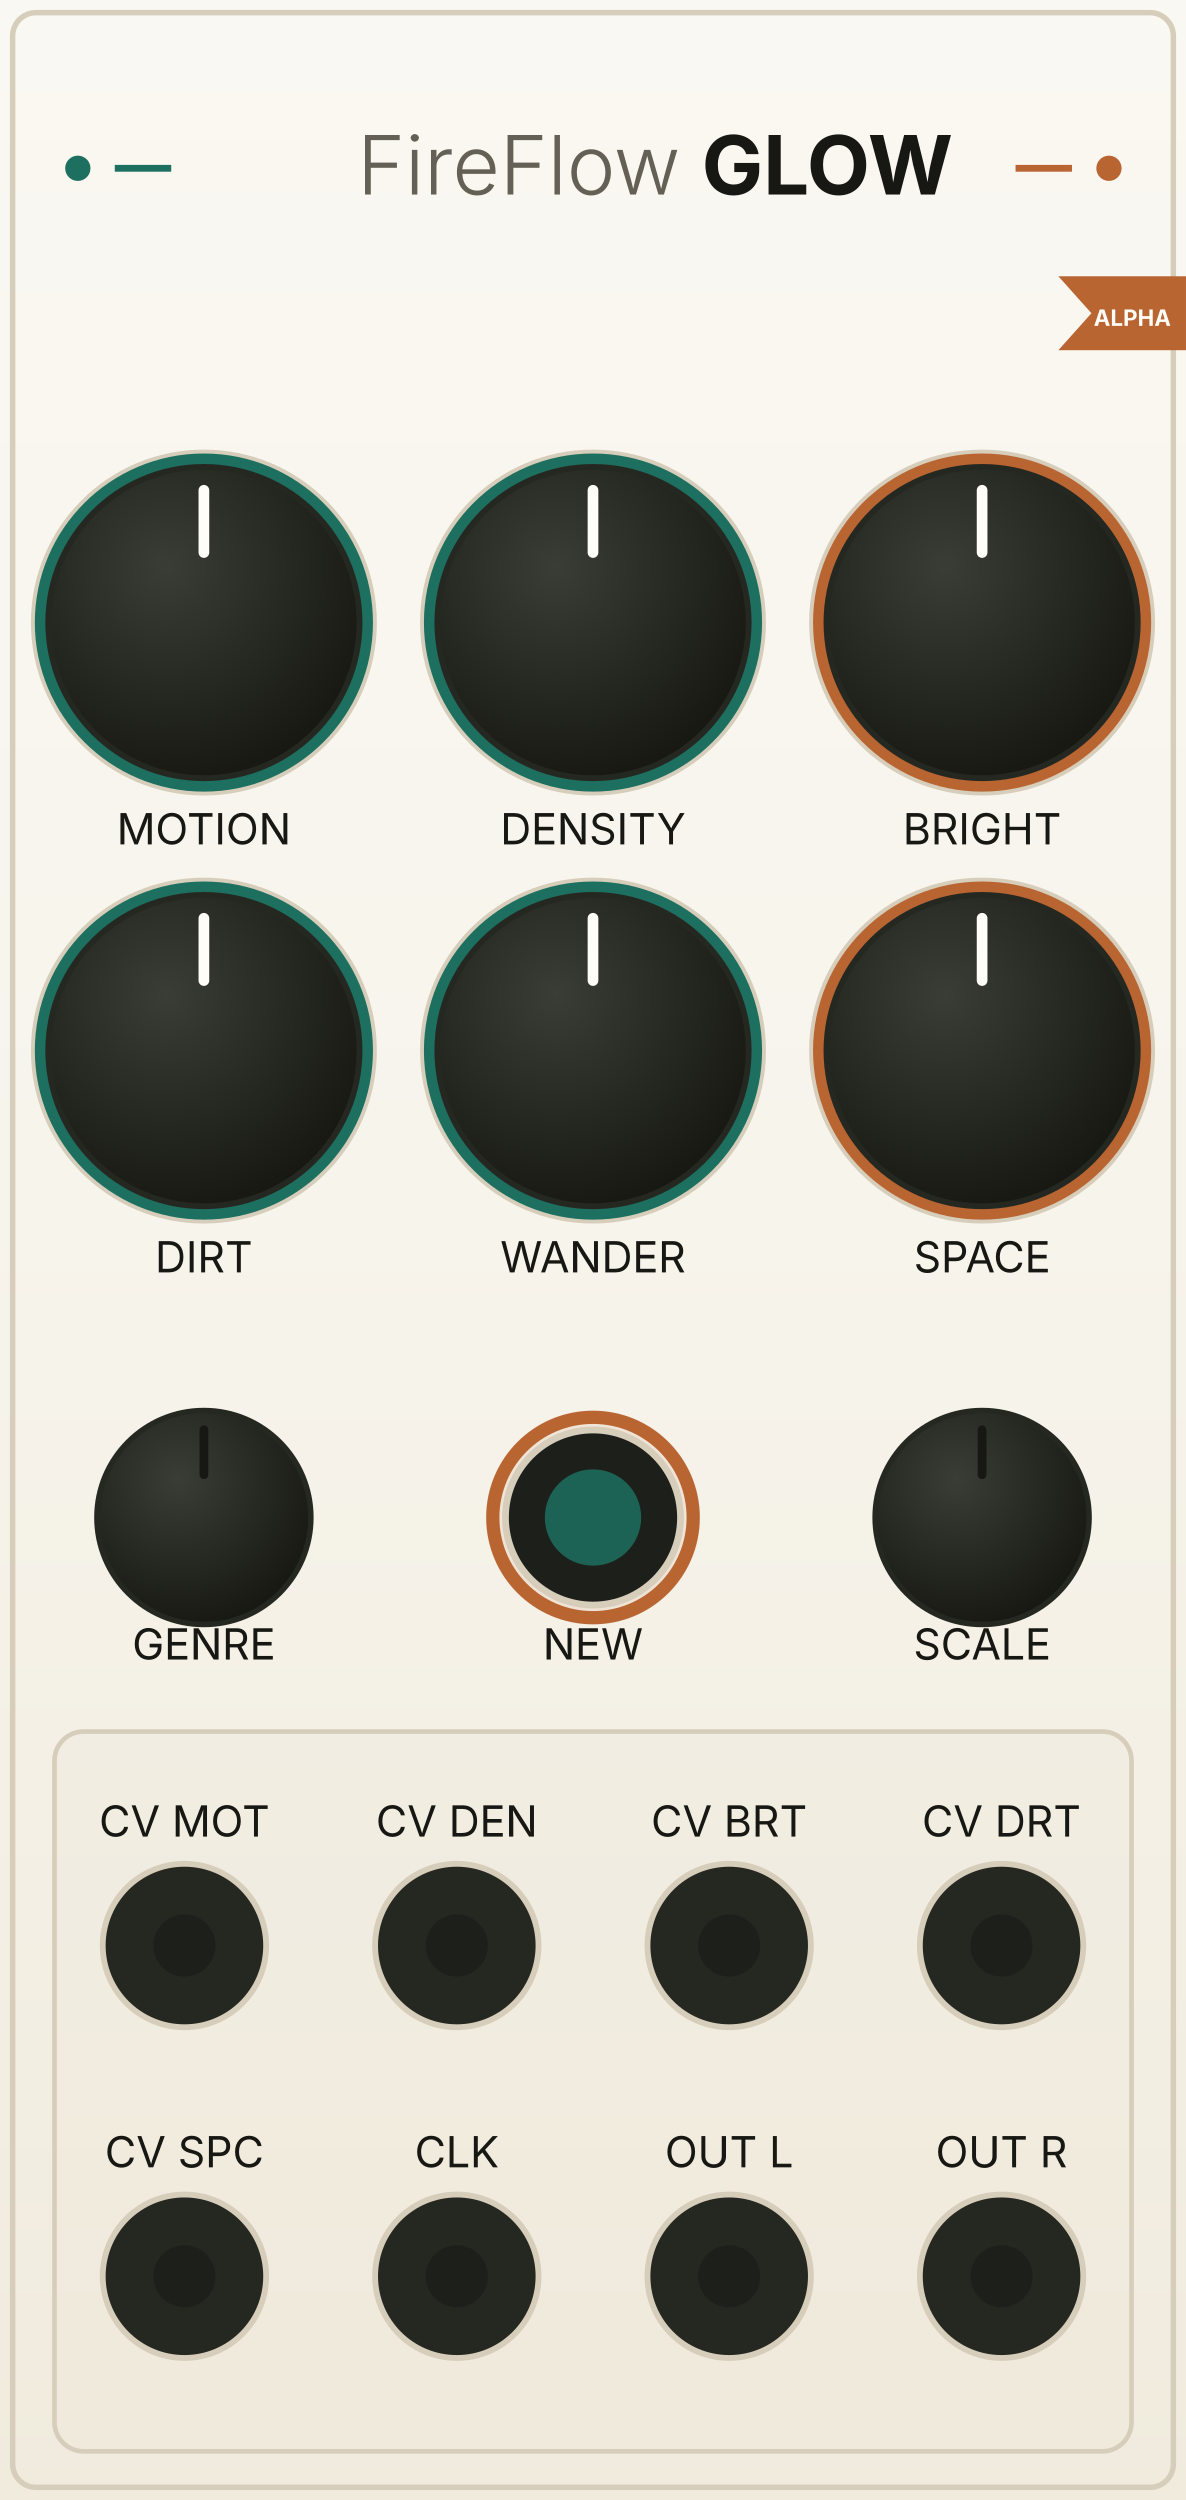
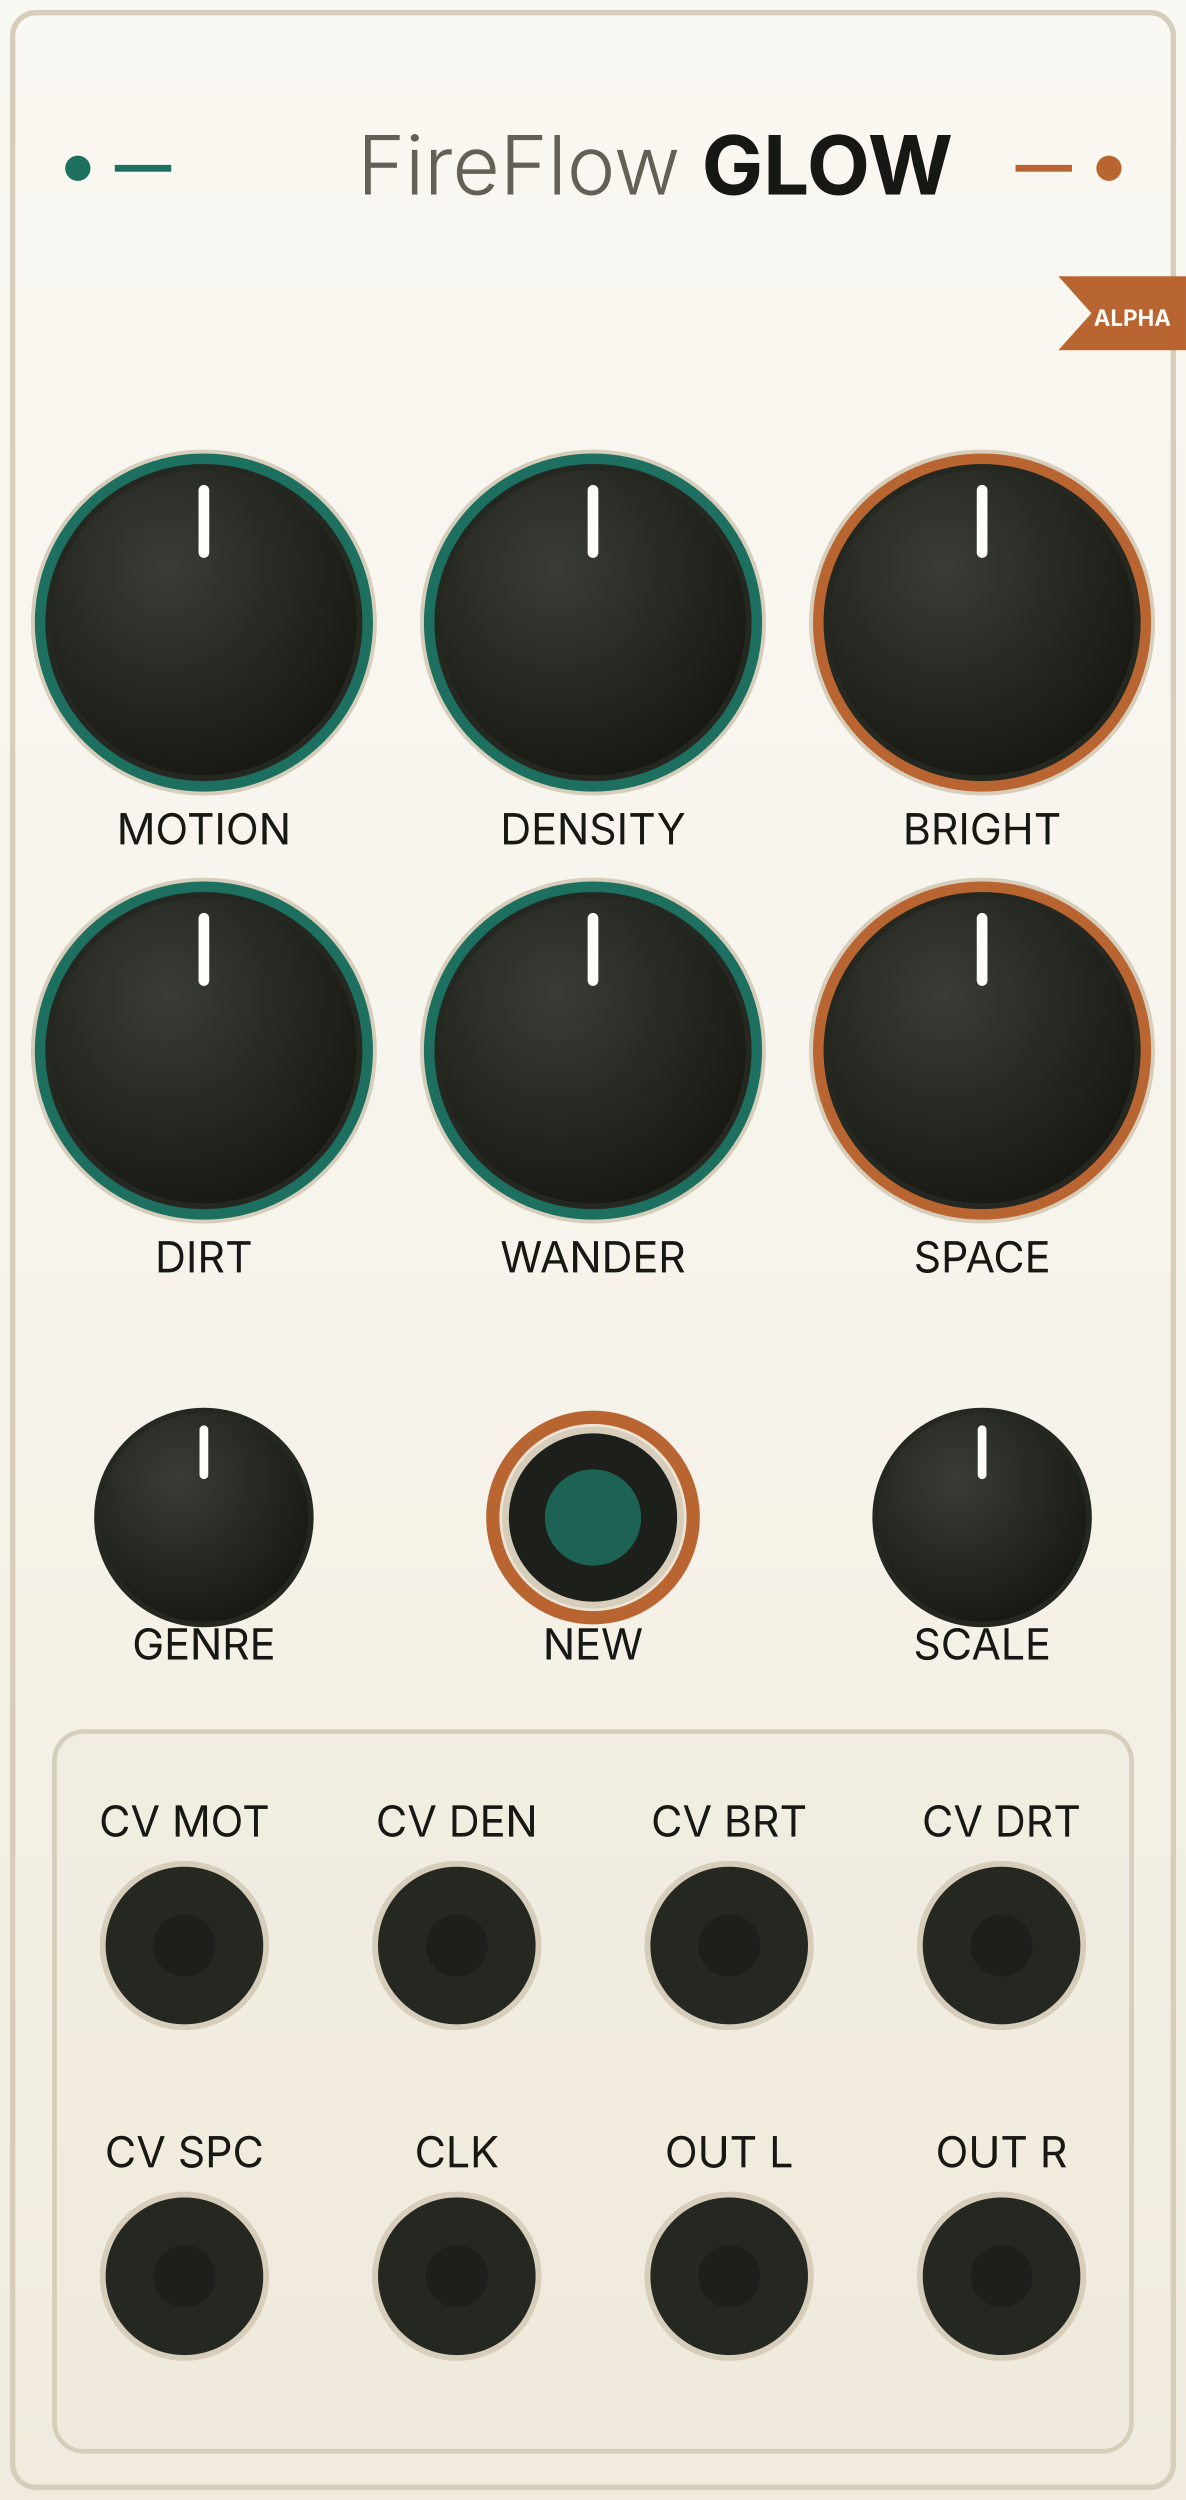
<svg xmlns="http://www.w3.org/2000/svg" width="60.960mm" height="128.500mm" viewBox="0 0 60.960 128.500">
  <defs>
    <radialGradient id="knobCap" cx="38%" cy="32%" r="75%">
      <stop offset="0" stop-color="#3a3d35" />
      <stop offset="0.55" stop-color="#252721" />
      <stop offset="1" stop-color="#15160f" />
    </radialGradient>
    <linearGradient id="plate" x1="0" y1="0" x2="0" y2="1">
      <stop offset="0" stop-color="#faf8f2" />
      <stop offset="0.48" stop-color="#f7f4ec" />
      <stop offset="1" stop-color="#f0ebdd" />
    </linearGradient>
  </defs>
  <rect x="0" y="0" width="60.960" height="128.500" fill="url(#plate)" />
  <rect id="glowPanelInnerBorder" x="0.650" y="0.650" width="59.660" height="127.200" rx="1.2" fill="none" stroke="#d7cdbb" stroke-width="0.28" />
  <circle cx="4.000" cy="8.650" r="0.650" fill="#1d6f5f" />
  <line id="glowBrandRuleLeft" x1="5.900" y1="8.650" x2="8.800" y2="8.650" stroke="#1d6f5f" stroke-width="0.35" />
  <line id="glowBrandRuleRight" x1="52.200" y1="8.650" x2="55.100" y2="8.650" stroke="#b96532" stroke-width="0.35" />
  <circle cx="57.000" cy="8.650" r="0.650" fill="#b96532" />
  <polygon id="alphaPennant" points="60.960,14.200 54.400,14.200 56.100,16.100 54.400,18.000 60.960,18.000" fill="#b96532" />
  <rect x="2.800" y="89.000" width="55.360" height="37.000" rx="1.5" fill="#ede5d6" fill-opacity="0.28" stroke="#d7cdbb" stroke-width="0.24" />
  <circle cx="10.480" cy="32.000" r="8.750" fill="#ede5d6" fill-opacity="0.30" stroke="#d7cdbb" stroke-width="0.28" />
  <circle class="macroAccent" cx="10.480" cy="32.000" r="8.400" fill="none" stroke="#1d6f5f" stroke-width="0.58" />
  <circle cx="10.480" cy="32.000" r="8.000" fill="url(#knobCap)" stroke="#252721" stroke-width="0.30" />
  <line x1="10.480" y1="28.400" x2="10.480" y2="25.200" stroke="#fffdf7" stroke-width="0.55" stroke-linecap="round" />
  <circle cx="30.480" cy="32.000" r="8.750" fill="#ede5d6" fill-opacity="0.30" stroke="#d7cdbb" stroke-width="0.28" />
  <circle class="macroAccent" cx="30.480" cy="32.000" r="8.400" fill="none" stroke="#1d6f5f" stroke-width="0.58" />
  <circle cx="30.480" cy="32.000" r="8.000" fill="url(#knobCap)" stroke="#252721" stroke-width="0.30" />
  <line x1="30.480" y1="28.400" x2="30.480" y2="25.200" stroke="#fffdf7" stroke-width="0.55" stroke-linecap="round" />
  <circle cx="50.480" cy="32.000" r="8.750" fill="#ede5d6" fill-opacity="0.30" stroke="#d7cdbb" stroke-width="0.28" />
  <circle class="macroAccent" cx="50.480" cy="32.000" r="8.400" fill="none" stroke="#b96532" stroke-width="0.58" />
  <circle cx="50.480" cy="32.000" r="8.000" fill="url(#knobCap)" stroke="#252721" stroke-width="0.30" />
  <line x1="50.480" y1="28.400" x2="50.480" y2="25.200" stroke="#fffdf7" stroke-width="0.55" stroke-linecap="round" />
  <circle cx="10.480" cy="54.000" r="8.750" fill="#ede5d6" fill-opacity="0.30" stroke="#d7cdbb" stroke-width="0.28" />
  <circle class="macroAccent" cx="10.480" cy="54.000" r="8.400" fill="none" stroke="#1d6f5f" stroke-width="0.58" />
  <circle cx="10.480" cy="54.000" r="8.000" fill="url(#knobCap)" stroke="#252721" stroke-width="0.30" />
  <line x1="10.480" y1="50.400" x2="10.480" y2="47.200" stroke="#fffdf7" stroke-width="0.55" stroke-linecap="round" />
  <circle cx="30.480" cy="54.000" r="8.750" fill="#ede5d6" fill-opacity="0.30" stroke="#d7cdbb" stroke-width="0.28" />
  <circle class="macroAccent" cx="30.480" cy="54.000" r="8.400" fill="none" stroke="#1d6f5f" stroke-width="0.58" />
  <circle cx="30.480" cy="54.000" r="8.000" fill="url(#knobCap)" stroke="#252721" stroke-width="0.30" />
  <line x1="30.480" y1="50.400" x2="30.480" y2="47.200" stroke="#fffdf7" stroke-width="0.55" stroke-linecap="round" />
  <circle cx="50.480" cy="54.000" r="8.750" fill="#ede5d6" fill-opacity="0.30" stroke="#d7cdbb" stroke-width="0.28" />
  <circle class="macroAccent" cx="50.480" cy="54.000" r="8.400" fill="none" stroke="#b96532" stroke-width="0.58" />
  <circle cx="50.480" cy="54.000" r="8.000" fill="url(#knobCap)" stroke="#252721" stroke-width="0.30" />
  <line x1="50.480" y1="50.400" x2="50.480" y2="47.200" stroke="#fffdf7" stroke-width="0.55" stroke-linecap="round" />
  <circle cx="30.480" cy="78.000" r="5.500" fill="#b96532" fill-opacity="0.10" />
  <circle id="newCopperCollar" cx="30.480" cy="78.000" r="5.150" fill="none" stroke="#b96532" stroke-width="0.68" />
  <circle cx="30.480" cy="78.000" r="4.500" fill="#1d1f1a" stroke="#d7cdbb" stroke-width="0.35" />
  <circle cx="30.480" cy="78.000" r="2.475" fill="#1d6f5f" opacity="0.85" />
  <circle cx="10.480" cy="78.000" r="5.500" fill="url(#knobCap)" stroke="#252721" stroke-width="0.28" />
-   <line x1="10.480" y1="75.800" x2="10.480" y2="73.490" stroke="#171713" stroke-width="0.45" stroke-linecap="round" />
+   <line x1="10.480" y1="75.800" x2="10.480" y2="73.490" stroke="#fffdf7" stroke-width="0.45" stroke-linecap="round" />
  <circle cx="50.480" cy="78.000" r="5.500" fill="url(#knobCap)" stroke="#252721" stroke-width="0.28" />
-   <line x1="50.480" y1="75.800" x2="50.480" y2="73.490" stroke="#171713" stroke-width="0.45" stroke-linecap="round" />
+   <line x1="50.480" y1="75.800" x2="50.480" y2="73.490" stroke="#fffdf7" stroke-width="0.45" stroke-linecap="round" />
  <circle cx="9.480" cy="100.000" r="4.200" fill="#252721" stroke="#d7cdbb" stroke-width="0.30" />
  <circle cx="9.480" cy="100.000" r="1.596" fill="#1d1f1a" />
  <circle cx="23.480" cy="100.000" r="4.200" fill="#252721" stroke="#d7cdbb" stroke-width="0.30" />
  <circle cx="23.480" cy="100.000" r="1.596" fill="#1d1f1a" />
  <circle cx="37.480" cy="100.000" r="4.200" fill="#252721" stroke="#d7cdbb" stroke-width="0.30" />
  <circle cx="37.480" cy="100.000" r="1.596" fill="#1d1f1a" />
  <circle cx="51.480" cy="100.000" r="4.200" fill="#252721" stroke="#d7cdbb" stroke-width="0.30" />
  <circle cx="51.480" cy="100.000" r="1.596" fill="#1d1f1a" />
  <circle cx="9.480" cy="117.000" r="4.200" fill="#252721" stroke="#d7cdbb" stroke-width="0.30" />
  <circle cx="9.480" cy="117.000" r="1.596" fill="#1d1f1a" />
  <circle cx="23.480" cy="117.000" r="4.200" fill="#252721" stroke="#d7cdbb" stroke-width="0.30" />
  <circle cx="23.480" cy="117.000" r="1.596" fill="#1d1f1a" />
  <circle cx="37.480" cy="117.000" r="4.200" fill="#252721" stroke="#d7cdbb" stroke-width="0.30" />
  <circle cx="37.480" cy="117.000" r="1.596" fill="#1d1f1a" />
  <circle cx="51.480" cy="117.000" r="4.200" fill="#252721" stroke="#d7cdbb" stroke-width="0.30" />
  <circle cx="51.480" cy="117.000" r="1.596" fill="#1d1f1a" />
  <text x="34.970" y="10.000" font-family="Inter, Helvetica, sans-serif" font-size="4.200" fill="#656056" text-anchor="end" font-weight="300">FireFlow</text>
  <text x="36.070" y="10.000" font-family="Inter, Helvetica, sans-serif" font-size="4.200" fill="#171713" text-anchor="start" font-weight="700">GLOW</text>
  <text x="58.200" y="16.750" font-family="Inter, Helvetica, sans-serif" font-size="1.150" fill="#fffdf7" text-anchor="middle" font-weight="700">ALPHA</text>
  <text x="10.480" y="43.400" font-family="Inter, Helvetica, sans-serif" font-size="2.200" fill="#171713" text-anchor="middle">MOTION</text>
  <text x="30.480" y="43.400" font-family="Inter, Helvetica, sans-serif" font-size="2.200" fill="#171713" text-anchor="middle">DENSITY</text>
  <text x="50.480" y="43.400" font-family="Inter, Helvetica, sans-serif" font-size="2.200" fill="#171713" text-anchor="middle">BRIGHT</text>
  <text x="10.480" y="65.400" font-family="Inter, Helvetica, sans-serif" font-size="2.200" fill="#171713" text-anchor="middle">DIRT</text>
  <text x="30.480" y="65.400" font-family="Inter, Helvetica, sans-serif" font-size="2.200" fill="#171713" text-anchor="middle">WANDER</text>
  <text x="50.480" y="65.400" font-family="Inter, Helvetica, sans-serif" font-size="2.200" fill="#171713" text-anchor="middle">SPACE</text>
  <text x="30.480" y="85.300" font-family="Inter, Helvetica, sans-serif" font-size="2.200" fill="#171713" text-anchor="middle">NEW</text>
  <text x="10.480" y="85.300" font-family="Inter, Helvetica, sans-serif" font-size="2.200" fill="#171713" text-anchor="middle">GENRE</text>
  <text x="50.480" y="85.300" font-family="Inter, Helvetica, sans-serif" font-size="2.200" fill="#171713" text-anchor="middle">SCALE</text>
  <text x="9.480" y="94.400" font-family="Inter, Helvetica, sans-serif" font-size="2.200" fill="#171713" text-anchor="middle">CV MOT</text>
  <text x="23.480" y="94.400" font-family="Inter, Helvetica, sans-serif" font-size="2.200" fill="#171713" text-anchor="middle">CV DEN</text>
  <text x="37.480" y="94.400" font-family="Inter, Helvetica, sans-serif" font-size="2.200" fill="#171713" text-anchor="middle">CV BRT</text>
  <text x="51.480" y="94.400" font-family="Inter, Helvetica, sans-serif" font-size="2.200" fill="#171713" text-anchor="middle">CV DRT</text>
  <text x="9.480" y="111.400" font-family="Inter, Helvetica, sans-serif" font-size="2.200" fill="#171713" text-anchor="middle">CV SPC</text>
  <text x="23.480" y="111.400" font-family="Inter, Helvetica, sans-serif" font-size="2.200" fill="#171713" text-anchor="middle">CLK</text>
  <text x="37.480" y="111.400" font-family="Inter, Helvetica, sans-serif" font-size="2.200" fill="#171713" text-anchor="middle">OUT L</text>
  <text x="51.480" y="111.400" font-family="Inter, Helvetica, sans-serif" font-size="2.200" fill="#171713" text-anchor="middle">OUT R</text>
</svg>
